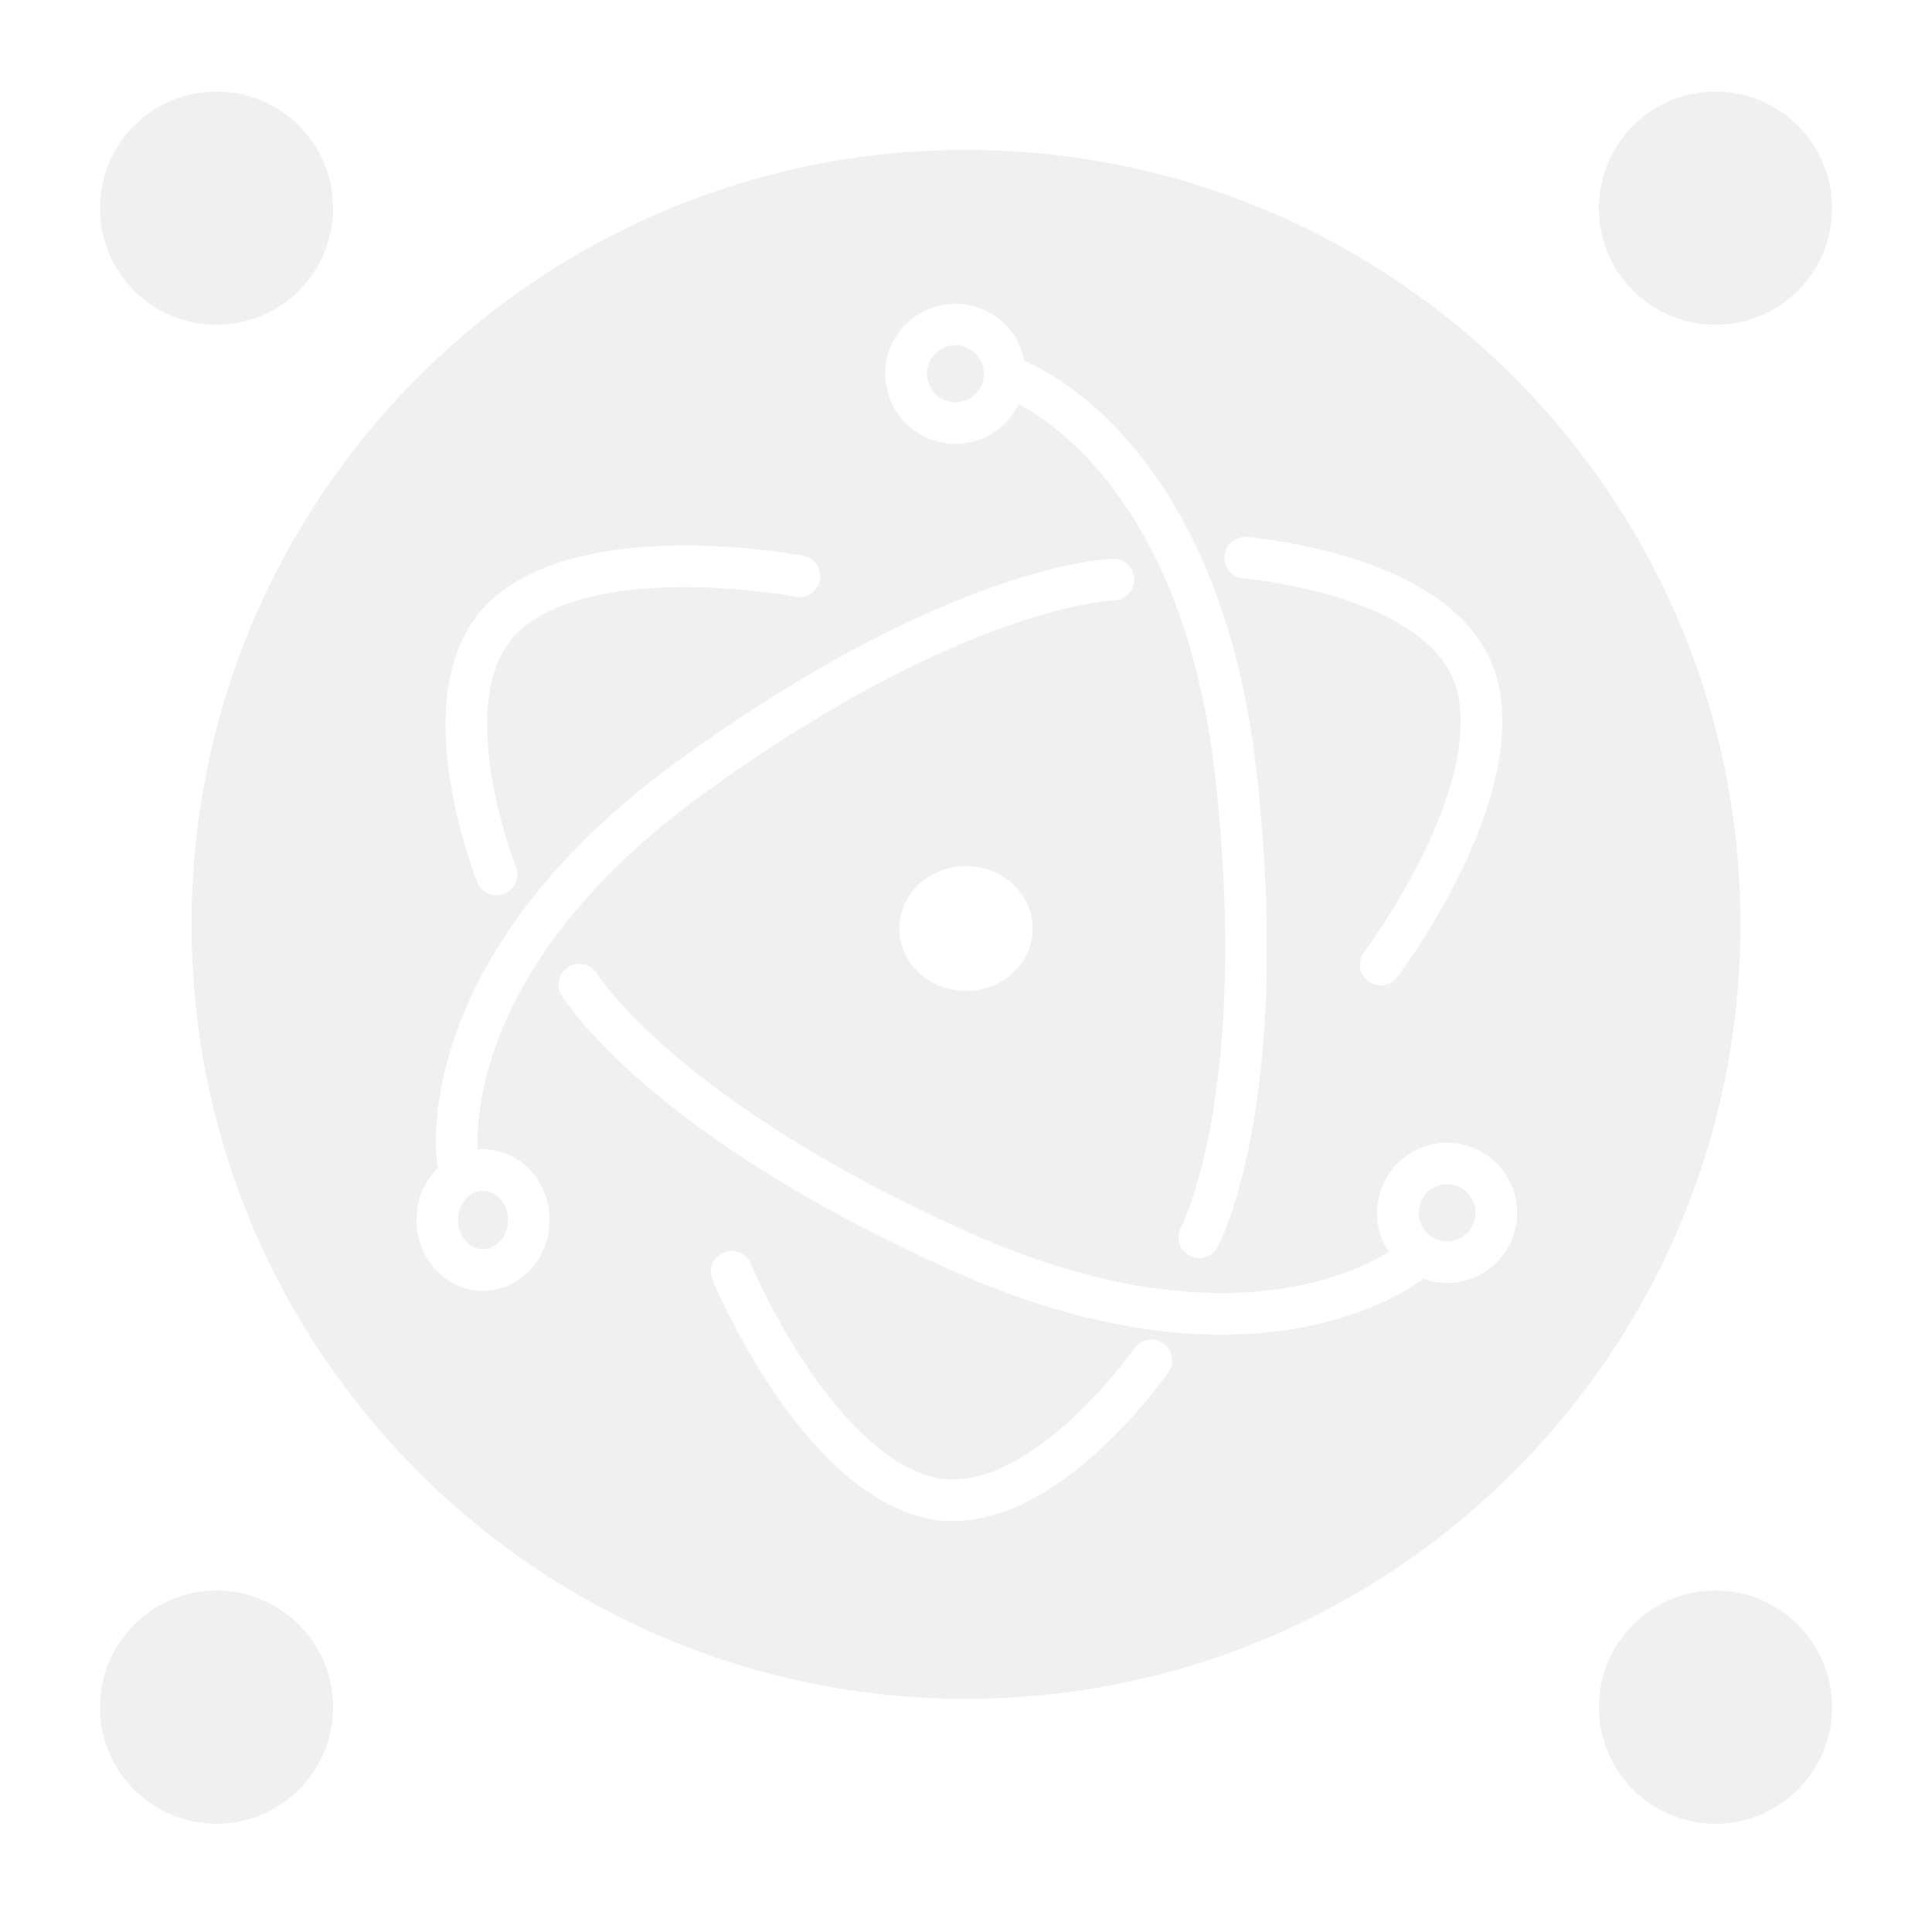
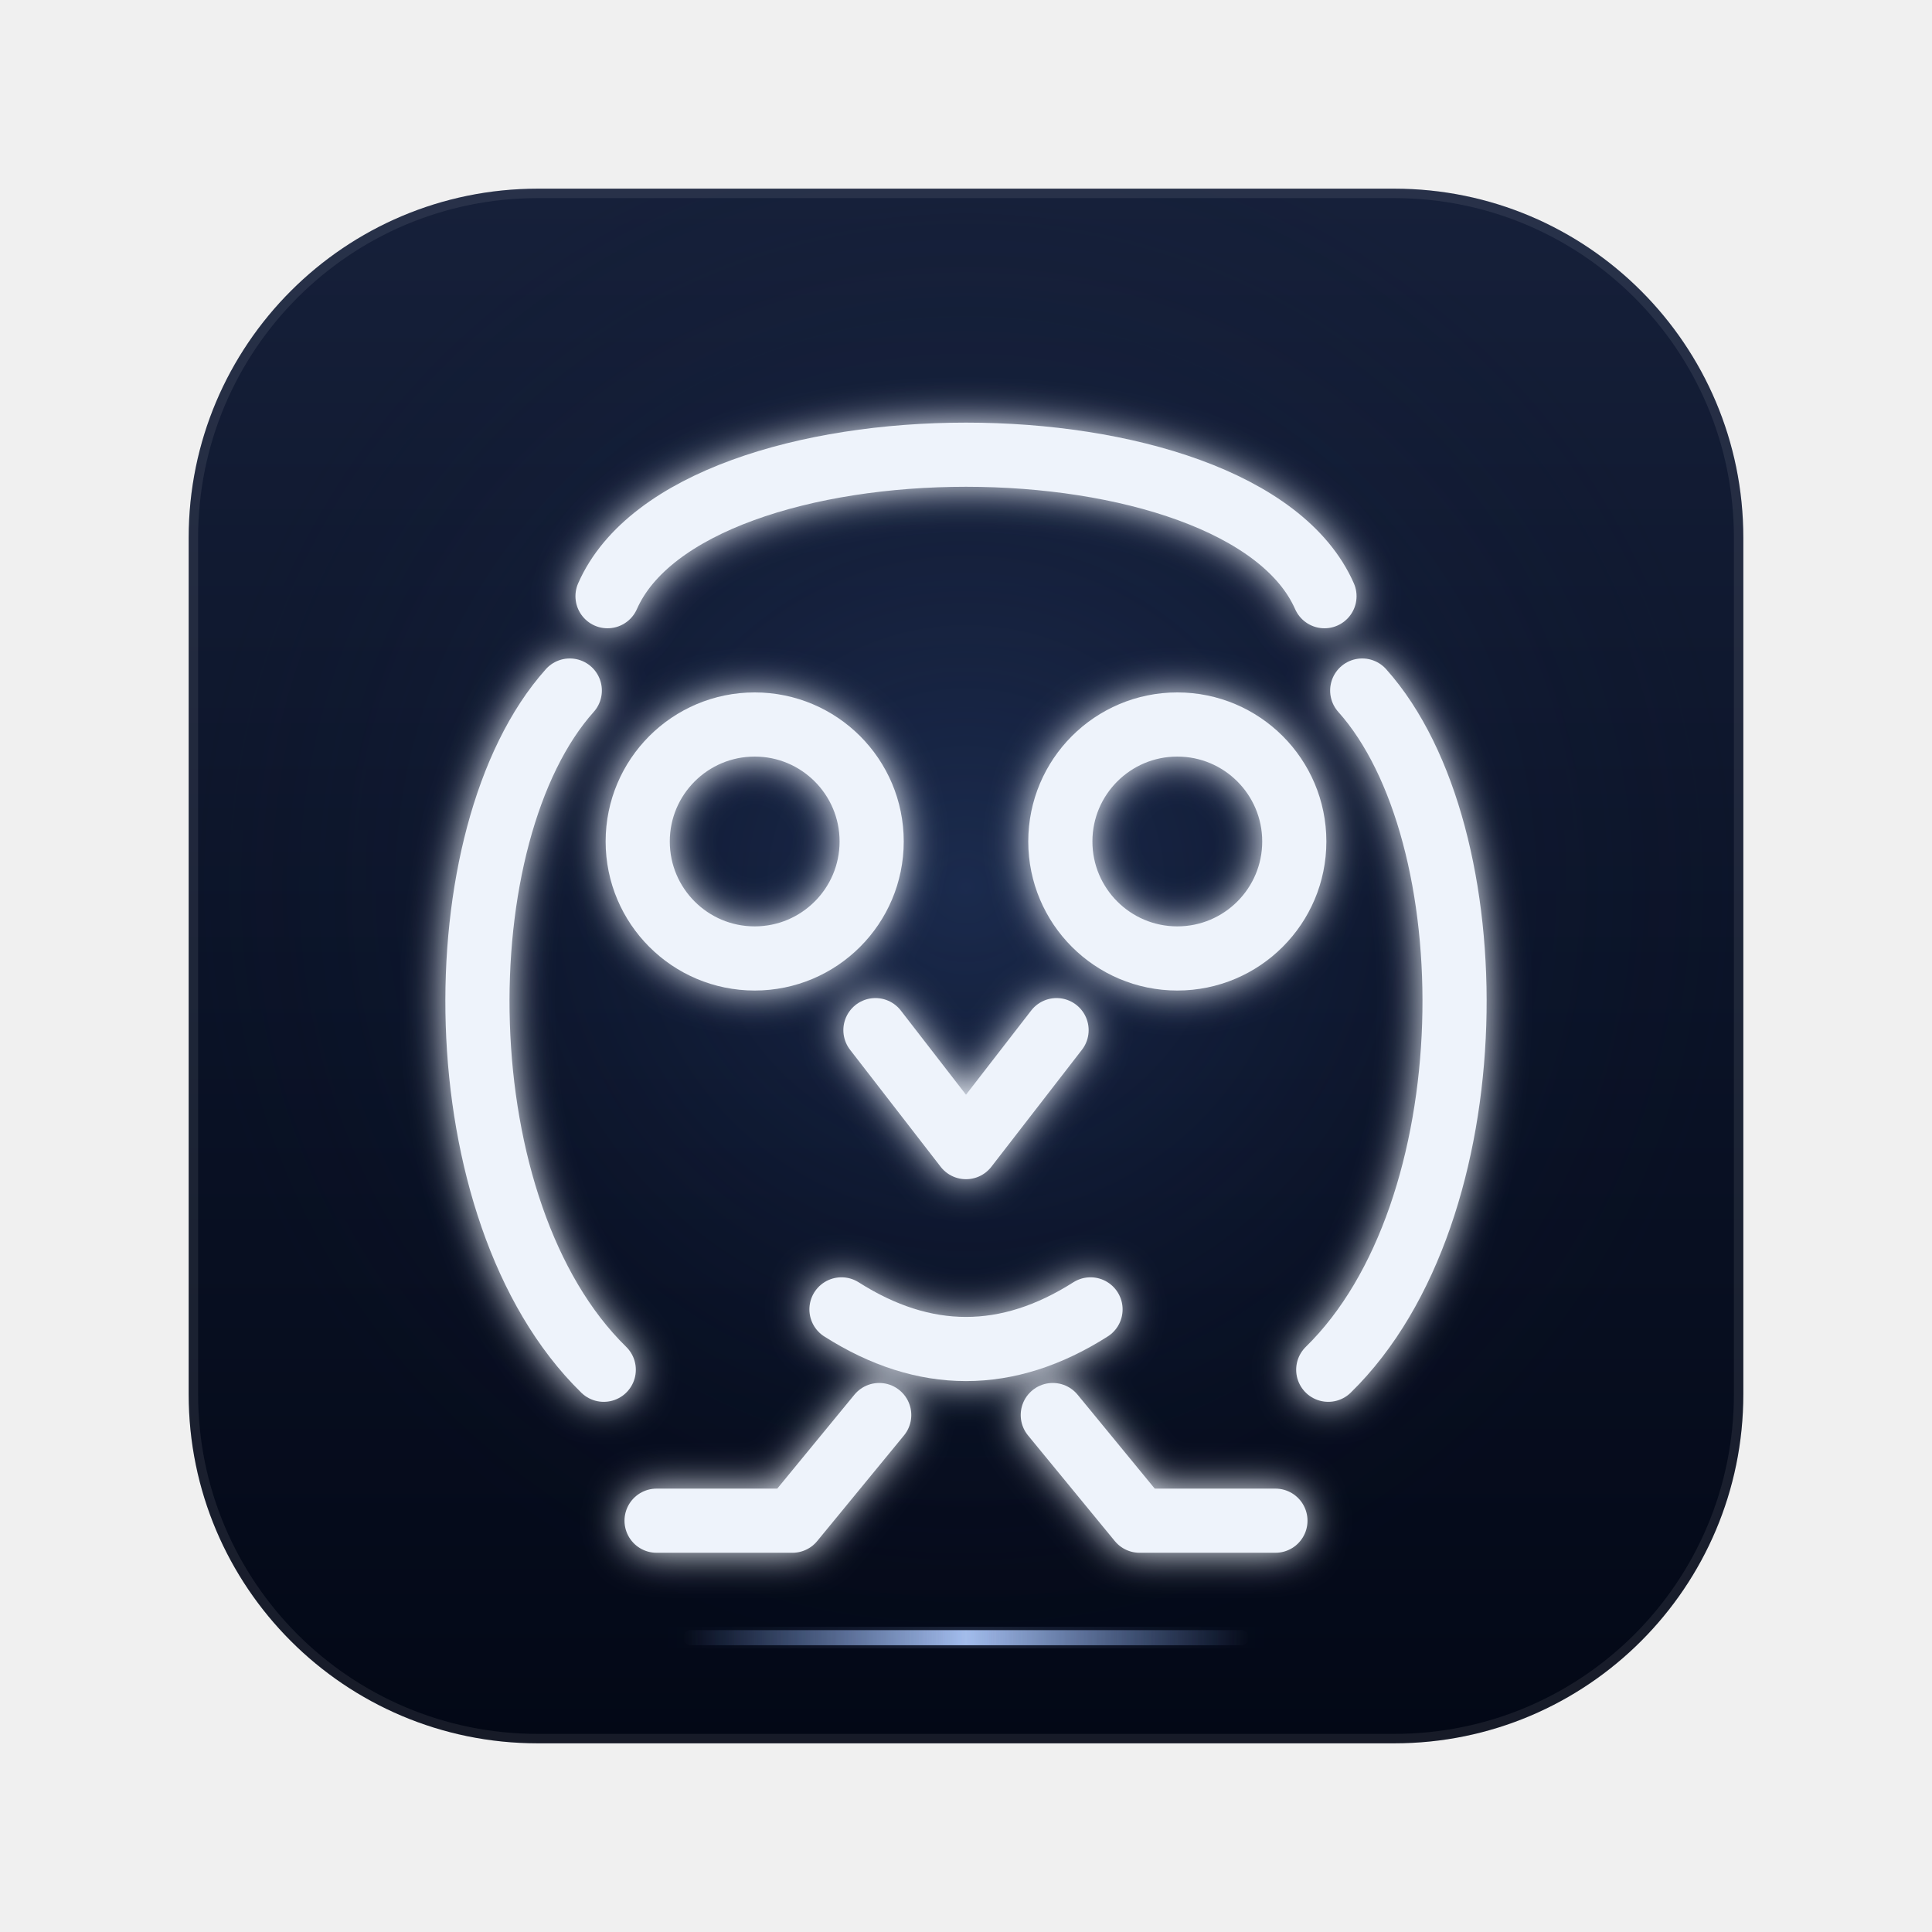
- <svg xmlns="http://www.w3.org/2000/svg" width="232" height="232" viewBox="0 0 232 232" fill="none">
-   <g filter="url(#filter0_b)">
-     <path d="M231.5 1V0.5H231H1H0.5V1V231V231.5H1H231H231.5V231V1ZM40.5 25C40.5 33.008 34.008 39.5 26 39.5C17.992 39.5 11.5 33.008 11.5 25C11.5 16.992 17.992 10.5 26 10.5C34.008 10.5 40.5 16.992 40.5 25ZM220.5 25C220.5 33.008 214.008 39.5 206 39.5C197.992 39.5 191.5 33.008 191.5 25C191.5 16.992 197.992 10.5 206 10.5C214.008 10.5 220.5 16.992 220.5 25ZM40.5 205C40.5 213.008 34.008 219.5 26 219.5C17.992 219.5 11.5 213.008 11.5 205C11.5 196.992 17.992 190.5 26 190.5C34.008 190.5 40.5 196.992 40.5 205ZM220.5 205C220.5 213.008 214.008 219.5 206 219.5C197.992 219.5 191.5 213.008 191.5 205C191.5 196.992 197.992 190.5 206 190.5C214.008 190.5 220.5 196.992 220.5 205ZM209.5 111C209.5 162.639 167.639 204.5 116 204.5C64.361 204.5 22.5 162.639 22.5 111C22.5 59.361 64.361 17.5 116 17.5C167.639 17.5 209.5 59.361 209.5 111Z" fill="white" stroke="white" />
-     <path d="M63.5 146.5C63.5 149.959 60.897 152.5 58 152.5C55.103 152.5 52.5 149.959 52.5 146.5C52.5 143.041 55.103 140.5 58 140.5C60.897 140.5 63.5 143.041 63.5 146.5Z" stroke="white" stroke-width="5" />
-     <path d="M54.986 139.466C54.986 139.466 51.197 116.315 83.187 93.165C115.178 70.014 133.698 69.593 133.698 69.593" stroke="white" stroke-width="5" stroke-linecap="round" />
-     <path d="M178.902 142.686C177.27 139.853 173.652 138.88 170.819 140.512C167.987 142.144 167.014 145.762 168.646 148.595C170.277 151.427 173.896 152.4 176.728 150.768C179.561 149.137 180.534 145.518 178.902 142.686Z" stroke="white" stroke-width="5" />
-     <path d="M169.409 151.555C169.409 151.555 151.24 166.394 115.211 150.232C79.182 134.07 69.572 118.232 69.572 118.232" stroke="white" stroke-width="5" stroke-linecap="round" />
-     <path d="M109.577 41.971C107.966 44.814 108.964 48.426 111.808 50.038C114.651 51.65 118.263 50.651 119.875 47.807C121.487 44.964 120.488 41.352 117.645 39.74C114.801 38.129 111.189 39.127 109.577 41.971Z" stroke="white" stroke-width="5" />
-     <path d="M122.038 45.647C122.038 45.647 144.047 53.767 148.412 93.013C152.778 132.259 144.012 148.579 144.012 148.579" stroke="white" stroke-width="5" stroke-linecap="round" />
-     <path d="M59.633 105C59.633 105 50.437 82.104 61.305 73.362C72.174 64.619 96 69.199 96 69.199" stroke="white" stroke-width="5" stroke-linecap="round" />
-     <path d="M149.532 66.978C149.532 66.978 174.391 68.913 177.477 82.638C180.564 96.363 165.799 115.833 165.799 115.833" stroke="white" stroke-width="5" stroke-linecap="round" />
-     <path d="M138.248 163.363C138.248 163.363 124.023 183.841 110.618 179.573C97.213 175.305 87.866 152.728 87.866 152.728" stroke="white" stroke-width="5" stroke-linecap="round" />
-     <path d="M116 119C120.418 119 124 115.642 124 111.5C124 107.358 120.418 104 116 104C111.582 104 108 107.358 108 111.5C108 115.642 111.582 119 116 119Z" fill="white" />
-   </g>
+ <svg xmlns="http://www.w3.org/2000/svg" width="1024" height="1024" viewBox="0 0 1024 1024" fill="none">
  <defs>
-     <filter id="filter0_b" x="-4" y="-4" width="240" height="240" filterUnits="userSpaceOnUse" color-interpolation-filters="sRGB">
-       <feFlood flood-opacity="0" result="BackgroundImageFix" />
-       <feGaussianBlur in="BackgroundImage" stdDeviation="2" />
-       <feComposite in2="SourceAlpha" operator="in" result="effect1_backgroundBlur" />
-       <feBlend mode="normal" in="SourceGraphic" in2="effect1_backgroundBlur" result="shape" />
+     <linearGradient id="bg" x1="512" y1="100" x2="512" y2="924" gradientUnits="userSpaceOnUse">
+       <stop offset="0" stop-color="#16203a" />
+       <stop offset="0.55" stop-color="#0a1226" />
+       <stop offset="1" stop-color="#030816" />
+     </linearGradient>
+     <radialGradient id="halo" cx="512" cy="470" r="420" gradientUnits="userSpaceOnUse">
+       <stop offset="0" stop-color="#3b5a9a" stop-opacity="0.32" />
+       <stop offset="0.6" stop-color="#22345e" stop-opacity="0.12" />
+       <stop offset="1" stop-color="#0a1226" stop-opacity="0" />
+     </radialGradient>
+     <linearGradient id="scan" x1="362" y1="0" x2="662" y2="0" gradientUnits="userSpaceOnUse">
+       <stop offset="0" stop-color="#7da2e8" stop-opacity="0" />
+       <stop offset="0.5" stop-color="#aac4f5" stop-opacity="0.95" />
+       <stop offset="1" stop-color="#7da2e8" stop-opacity="0" />
+     </linearGradient>
+     <filter id="glow" x="-20%" y="-20%" width="140%" height="140%">
+       <feGaussianBlur in="SourceGraphic" stdDeviation="10" result="blur" />
+       <feMerge>
+         <feMergeNode in="blur" />
+         <feMergeNode in="SourceGraphic" />
+       </feMerge>
    </filter>
  </defs>
+   <rect x="100" y="100" width="824" height="824" rx="185" fill="url(#bg)" />
+   <rect x="100" y="100" width="824" height="824" rx="185" fill="url(#halo)" />
+   <rect x="102.5" y="102.5" width="819" height="819" rx="182.5" stroke="#ffffff" stroke-opacity="0.08" stroke-width="5" />
+   <g filter="url(#glow)" stroke="#eef3fb" stroke-width="34" stroke-linecap="round" stroke-linejoin="round">
+     <path d="M 322 316 C 366 216 658 216 702 316" />
+     <path d="M 302 366 C 234 442 234 642 320 726" />
+     <path d="M 722 366 C 790 442 790 642 704 726" />
+     <circle cx="400" cy="446" r="62" />
+     <circle cx="624" cy="446" r="62" />
+     <path d="M 464 546 L 512 608 L 560 546" />
+     <path d="M 446 694 Q 512 736 578 694" />
+     <path d="M 348 806 L 420 806 L 466 750" />
+     <path d="M 676 806 L 604 806 L 558 750" />
+   </g>
+   <rect x="362" y="864" width="300" height="8" rx="4" fill="url(#scan)" filter="url(#glow)" />
</svg>
